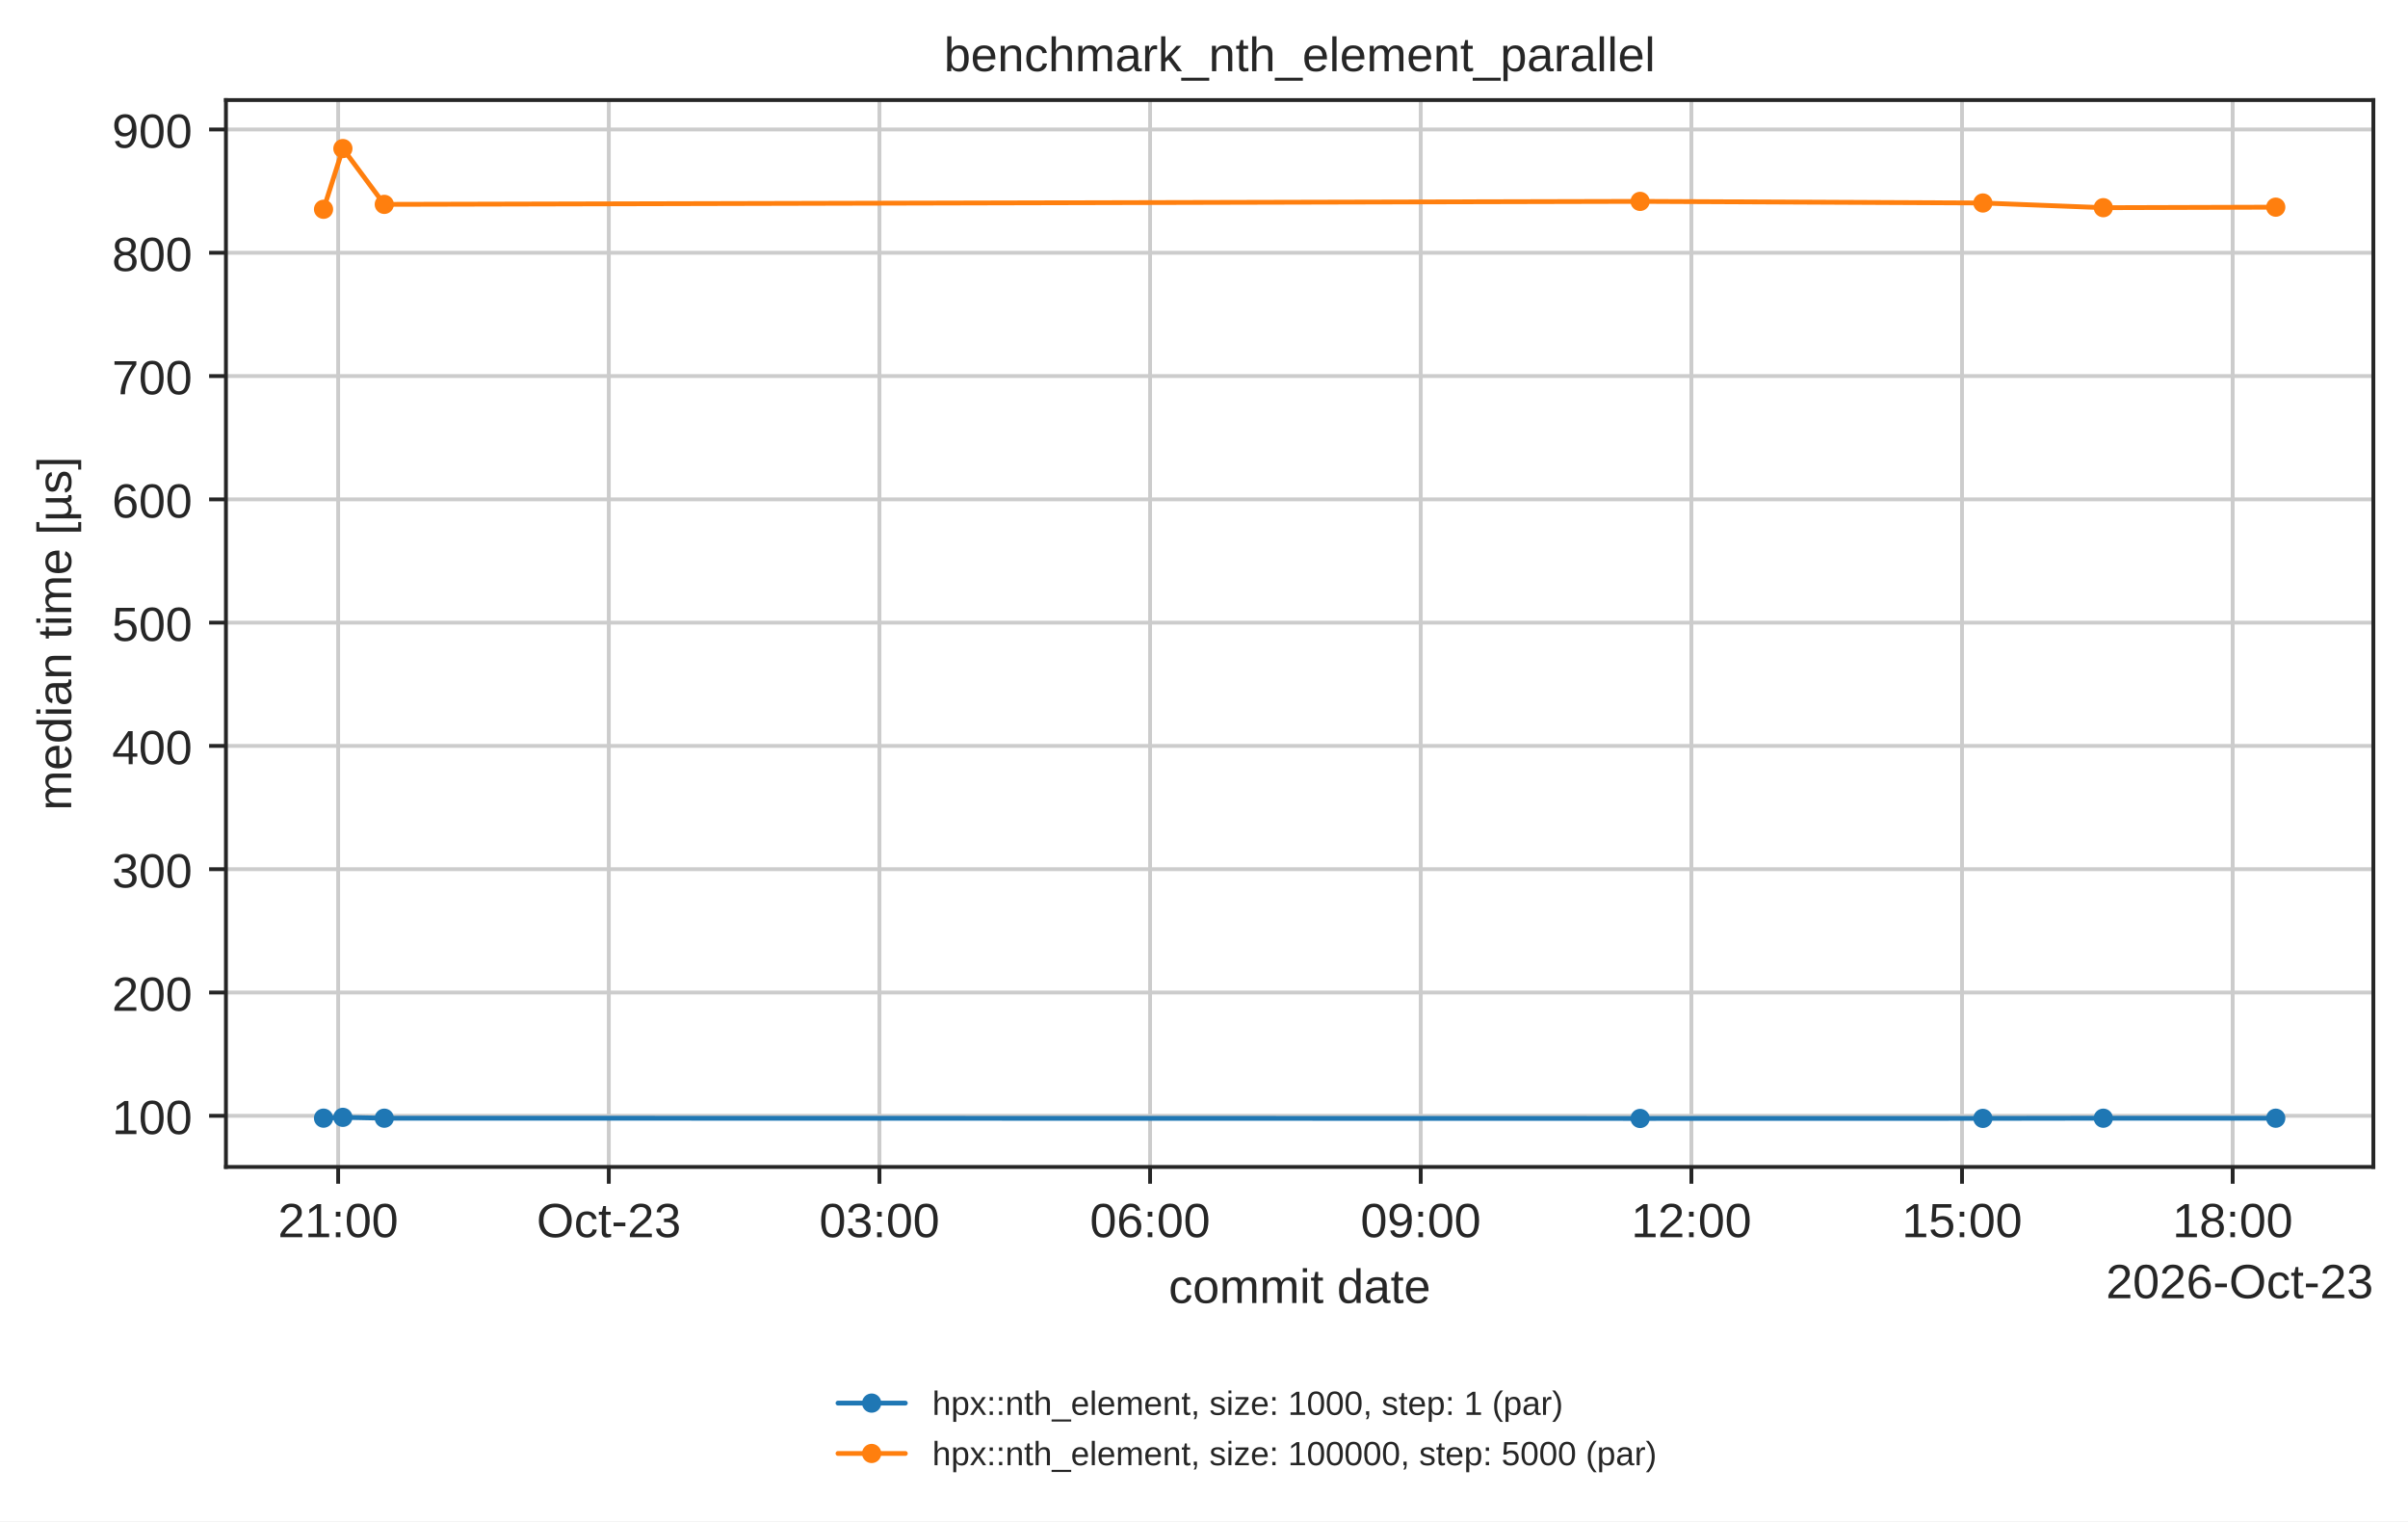
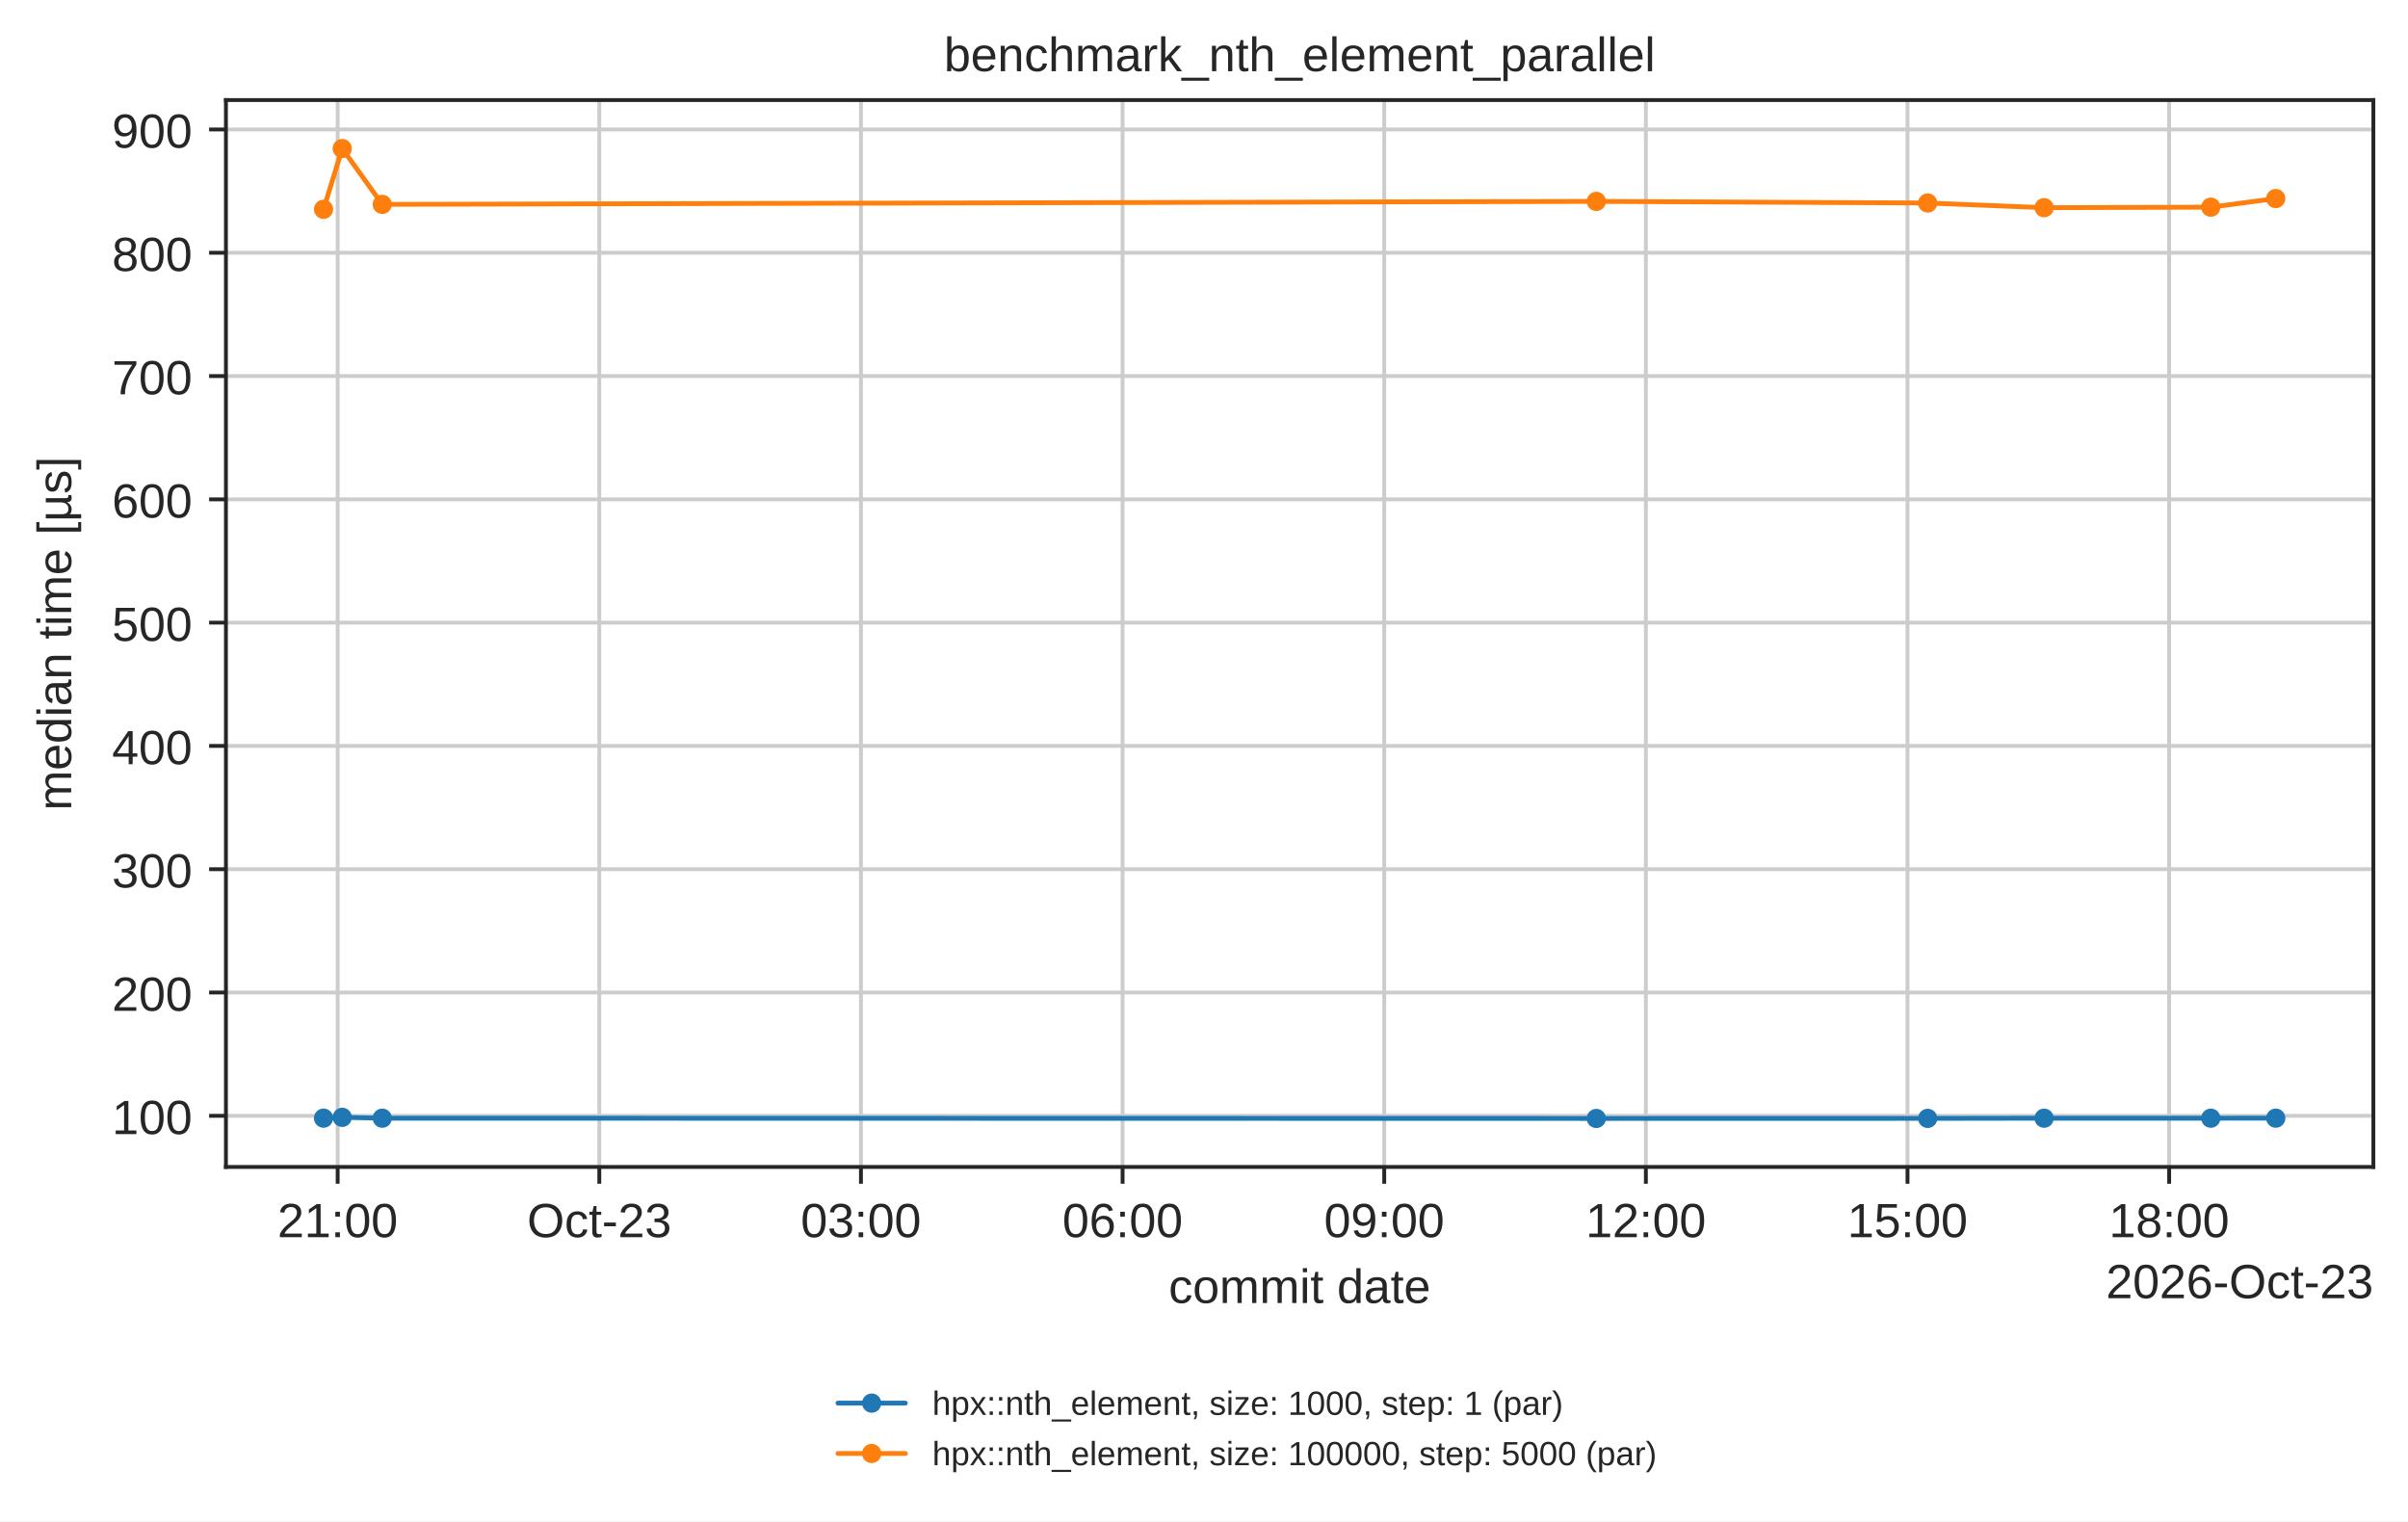
<svg xmlns="http://www.w3.org/2000/svg" xmlns:xlink="http://www.w3.org/1999/xlink" width="500.566pt" height="316.214pt" viewBox="0 0 500.566 316.214" version="1.1">
  <defs>
    <style type="text/css">*{stroke-linejoin: round; stroke-linecap: butt}</style>
  </defs>
  <g id="figure_1">
    <g id="patch_1">
      <path d="M 0 316.214  L 500.566 316.214  L 500.566 0  L 0 0  z " style="fill: #ffffff" />
    </g>
    <g id="axes_1">
      <g id="patch_2">
        <path d="M 46.966 242.558  L 493.366 242.558  L 493.366 20.798  L 46.966 20.798  z " style="fill: #ffffff" />
      </g>
      <g id="matplotlib.axis_1">
        <g id="xtick_1">
          <g id="line2d_1">
-             <path d="M 70.294 242.558  L 70.294 20.798  " clip-path="url(#p1e80462151)" style="fill: none; stroke: #cccccc; stroke-width: 0.8; stroke-linecap: round" />
+             <path d="M 70.193 242.558  L 70.193 20.798  " clip-path="url(#p1e80462151)" style="fill: none; stroke: #cccccc; stroke-width: 0.8; stroke-linecap: round" />
          </g>
          <g id="line2d_2">
            <defs>
              <path id="mdfc5214045" d="M 0 0  L 0 3.5  " style="stroke: #262626; stroke-width: 0.8" />
            </defs>
            <g>
-               <use xlink:href="#mdfc5214045" x="70.294" y="242.558" style="fill: #262626; stroke: #262626; stroke-width: 0.8" />
+               <use xlink:href="#mdfc5214045" x="70.193" y="242.558" style="fill: #262626; stroke: #262626; stroke-width: 0.8" />
            </g>
          </g>
          <g id="text_1">
-             <text style="fill: #262626; font: 10px 'Arial', 'DejaVu Sans', 'Liberation Sans', 'Bitstream Vera Sans', sans-serif; text-anchor: middle" x="70.294" y="257.157" transform="rotate(-0 70.29358 257.1569)">21:00</text>
+             <text style="fill: #262626; font: 10px 'Arial', 'DejaVu Sans', 'Liberation Sans', 'Bitstream Vera Sans', sans-serif; text-anchor: middle" x="70.193" y="257.157" transform="rotate(-0 70.19254 257.1569)">21:00</text>
          </g>
        </g>
        <g id="xtick_2">
          <g id="line2d_3">
-             <path d="M 126.554 242.558  L 126.554 20.798  " clip-path="url(#p1e80462151)" style="fill: none; stroke: #cccccc; stroke-width: 0.8; stroke-linecap: round" />
+             <path d="M 124.582 242.558  L 124.582 20.798  " clip-path="url(#p1e80462151)" style="fill: none; stroke: #cccccc; stroke-width: 0.8; stroke-linecap: round" />
          </g>
          <g id="line2d_4">
            <g>
-               <use xlink:href="#mdfc5214045" x="126.554" y="242.558" style="fill: #262626; stroke: #262626; stroke-width: 0.8" />
+               <use xlink:href="#mdfc5214045" x="124.582" y="242.558" style="fill: #262626; stroke: #262626; stroke-width: 0.8" />
            </g>
          </g>
          <g id="text_2">
-             <text style="fill: #262626; font: 10px 'Arial', 'DejaVu Sans', 'Liberation Sans', 'Bitstream Vera Sans', sans-serif; text-anchor: middle" x="126.554" y="257.157" transform="rotate(-0 126.5545 257.1569)">Oct-23</text>
+             <text style="fill: #262626; font: 10px 'Arial', 'DejaVu Sans', 'Liberation Sans', 'Bitstream Vera Sans', sans-serif; text-anchor: middle" x="124.582" y="257.157" transform="rotate(-0 124.5816 257.1569)">Oct-23</text>
          </g>
        </g>
        <g id="xtick_3">
          <g id="line2d_5">
-             <path d="M 182.815 242.558  L 182.815 20.798  " clip-path="url(#p1e80462151)" style="fill: none; stroke: #cccccc; stroke-width: 0.8; stroke-linecap: round" />
+             <path d="M 178.971 242.558  L 178.971 20.798  " clip-path="url(#p1e80462151)" style="fill: none; stroke: #cccccc; stroke-width: 0.8; stroke-linecap: round" />
          </g>
          <g id="line2d_6">
            <g>
-               <use xlink:href="#mdfc5214045" x="182.815" y="242.558" style="fill: #262626; stroke: #262626; stroke-width: 0.8" />
+               <use xlink:href="#mdfc5214045" x="178.971" y="242.558" style="fill: #262626; stroke: #262626; stroke-width: 0.8" />
            </g>
          </g>
          <g id="text_3">
-             <text style="fill: #262626; font: 10px 'Arial', 'DejaVu Sans', 'Liberation Sans', 'Bitstream Vera Sans', sans-serif; text-anchor: middle" x="182.815" y="257.157" transform="rotate(-0 182.8154 257.1569)">03:00</text>
+             <text style="fill: #262626; font: 10px 'Arial', 'DejaVu Sans', 'Liberation Sans', 'Bitstream Vera Sans', sans-serif; text-anchor: middle" x="178.971" y="257.157" transform="rotate(-0 178.9707 257.1569)">03:00</text>
          </g>
        </g>
        <g id="xtick_4">
          <g id="line2d_7">
-             <path d="M 239.076 242.558  L 239.076 20.798  " clip-path="url(#p1e80462151)" style="fill: none; stroke: #cccccc; stroke-width: 0.8; stroke-linecap: round" />
+             <path d="M 233.36 242.558  L 233.36 20.798  " clip-path="url(#p1e80462151)" style="fill: none; stroke: #cccccc; stroke-width: 0.8; stroke-linecap: round" />
          </g>
          <g id="line2d_8">
            <g>
-               <use xlink:href="#mdfc5214045" x="239.076" y="242.558" style="fill: #262626; stroke: #262626; stroke-width: 0.8" />
+               <use xlink:href="#mdfc5214045" x="233.36" y="242.558" style="fill: #262626; stroke: #262626; stroke-width: 0.8" />
            </g>
          </g>
          <g id="text_4">
-             <text style="fill: #262626; font: 10px 'Arial', 'DejaVu Sans', 'Liberation Sans', 'Bitstream Vera Sans', sans-serif; text-anchor: middle" x="239.076" y="257.157" transform="rotate(-0 239.0763 257.1569)">06:00</text>
+             <text style="fill: #262626; font: 10px 'Arial', 'DejaVu Sans', 'Liberation Sans', 'Bitstream Vera Sans', sans-serif; text-anchor: middle" x="233.36" y="257.157" transform="rotate(-0 233.3598 257.1569)">06:00</text>
          </g>
        </g>
        <g id="xtick_5">
          <g id="line2d_9">
-             <path d="M 295.337 242.558  L 295.337 20.798  " clip-path="url(#p1e80462151)" style="fill: none; stroke: #cccccc; stroke-width: 0.8; stroke-linecap: round" />
+             <path d="M 287.749 242.558  L 287.749 20.798  " clip-path="url(#p1e80462151)" style="fill: none; stroke: #cccccc; stroke-width: 0.8; stroke-linecap: round" />
          </g>
          <g id="line2d_10">
            <g>
-               <use xlink:href="#mdfc5214045" x="295.337" y="242.558" style="fill: #262626; stroke: #262626; stroke-width: 0.8" />
+               <use xlink:href="#mdfc5214045" x="287.749" y="242.558" style="fill: #262626; stroke: #262626; stroke-width: 0.8" />
            </g>
          </g>
          <g id="text_5">
-             <text style="fill: #262626; font: 10px 'Arial', 'DejaVu Sans', 'Liberation Sans', 'Bitstream Vera Sans', sans-serif; text-anchor: middle" x="295.337" y="257.157" transform="rotate(-0 295.3372 257.1569)">09:00</text>
+             <text style="fill: #262626; font: 10px 'Arial', 'DejaVu Sans', 'Liberation Sans', 'Bitstream Vera Sans', sans-serif; text-anchor: middle" x="287.749" y="257.157" transform="rotate(-0 287.7489 257.1569)">09:00</text>
          </g>
        </g>
        <g id="xtick_6">
          <g id="line2d_11">
-             <path d="M 351.598 242.558  L 351.598 20.798  " clip-path="url(#p1e80462151)" style="fill: none; stroke: #cccccc; stroke-width: 0.8; stroke-linecap: round" />
+             <path d="M 342.138 242.558  L 342.138 20.798  " clip-path="url(#p1e80462151)" style="fill: none; stroke: #cccccc; stroke-width: 0.8; stroke-linecap: round" />
          </g>
          <g id="line2d_12">
            <g>
-               <use xlink:href="#mdfc5214045" x="351.598" y="242.558" style="fill: #262626; stroke: #262626; stroke-width: 0.8" />
+               <use xlink:href="#mdfc5214045" x="342.138" y="242.558" style="fill: #262626; stroke: #262626; stroke-width: 0.8" />
            </g>
          </g>
          <g id="text_6">
-             <text style="fill: #262626; font: 10px 'Arial', 'DejaVu Sans', 'Liberation Sans', 'Bitstream Vera Sans', sans-serif; text-anchor: middle" x="351.598" y="257.157" transform="rotate(-0 351.5981 257.1569)">12:00</text>
+             <text style="fill: #262626; font: 10px 'Arial', 'DejaVu Sans', 'Liberation Sans', 'Bitstream Vera Sans', sans-serif; text-anchor: middle" x="342.138" y="257.157" transform="rotate(-0 342.138 257.1569)">12:00</text>
          </g>
        </g>
        <g id="xtick_7">
          <g id="line2d_13">
-             <path d="M 407.859 242.558  L 407.859 20.798  " clip-path="url(#p1e80462151)" style="fill: none; stroke: #cccccc; stroke-width: 0.8; stroke-linecap: round" />
+             <path d="M 396.527 242.558  L 396.527 20.798  " clip-path="url(#p1e80462151)" style="fill: none; stroke: #cccccc; stroke-width: 0.8; stroke-linecap: round" />
          </g>
          <g id="line2d_14">
            <g>
-               <use xlink:href="#mdfc5214045" x="407.859" y="242.558" style="fill: #262626; stroke: #262626; stroke-width: 0.8" />
+               <use xlink:href="#mdfc5214045" x="396.527" y="242.558" style="fill: #262626; stroke: #262626; stroke-width: 0.8" />
            </g>
          </g>
          <g id="text_7">
-             <text style="fill: #262626; font: 10px 'Arial', 'DejaVu Sans', 'Liberation Sans', 'Bitstream Vera Sans', sans-serif; text-anchor: middle" x="407.859" y="257.157" transform="rotate(-0 407.859 257.1569)">15:00</text>
+             <text style="fill: #262626; font: 10px 'Arial', 'DejaVu Sans', 'Liberation Sans', 'Bitstream Vera Sans', sans-serif; text-anchor: middle" x="396.527" y="257.157" transform="rotate(-0 396.5271 257.1569)">15:00</text>
          </g>
        </g>
        <g id="xtick_8">
          <g id="line2d_15">
-             <path d="M 464.12 242.558  L 464.12 20.798  " clip-path="url(#p1e80462151)" style="fill: none; stroke: #cccccc; stroke-width: 0.8; stroke-linecap: round" />
+             <path d="M 450.916 242.558  L 450.916 20.798  " clip-path="url(#p1e80462151)" style="fill: none; stroke: #cccccc; stroke-width: 0.8; stroke-linecap: round" />
          </g>
          <g id="line2d_16">
            <g>
-               <use xlink:href="#mdfc5214045" x="464.12" y="242.558" style="fill: #262626; stroke: #262626; stroke-width: 0.8" />
+               <use xlink:href="#mdfc5214045" x="450.916" y="242.558" style="fill: #262626; stroke: #262626; stroke-width: 0.8" />
            </g>
          </g>
          <g id="text_8">
-             <text style="fill: #262626; font: 10px 'Arial', 'DejaVu Sans', 'Liberation Sans', 'Bitstream Vera Sans', sans-serif; text-anchor: middle" x="464.12" y="257.157" transform="rotate(-0 464.1199 257.1569)">18:00</text>
+             <text style="fill: #262626; font: 10px 'Arial', 'DejaVu Sans', 'Liberation Sans', 'Bitstream Vera Sans', sans-serif; text-anchor: middle" x="450.916" y="257.157" transform="rotate(-0 450.9162 257.1569)">18:00</text>
          </g>
        </g>
        <g id="text_9">
          <text style="fill: #262626; font: 10px 'Arial', 'DejaVu Sans', 'Liberation Sans', 'Bitstream Vera Sans', sans-serif; text-anchor: middle" x="270.166" y="270.835" transform="rotate(-0 270.1656 270.835)">commit date</text>
        </g>
        <g id="text_10">
          <text style="fill: #262626; font: 10px 'Arial', 'DejaVu Sans', 'Liberation Sans', 'Bitstream Vera Sans', sans-serif; text-anchor: end" x="493.366" y="269.835" transform="rotate(-0 493.3656 269.835)">2026-Oct-23</text>
        </g>
      </g>
      <g id="matplotlib.axis_2">
        <g id="ytick_1">
          <g id="line2d_17">
            <path d="M 46.966 231.93  L 493.366 231.93  " clip-path="url(#p1e80462151)" style="fill: none; stroke: #cccccc; stroke-width: 0.8; stroke-linecap: round" />
          </g>
          <g id="line2d_18">
            <defs>
              <path id="m414165cd4d" d="M 0 0  L -3.5 0  " style="stroke: #262626; stroke-width: 0.8" />
            </defs>
            <g>
              <use xlink:href="#m414165cd4d" x="46.966" y="231.93" style="fill: #262626; stroke: #262626; stroke-width: 0.8" />
            </g>
          </g>
          <g id="text_11">
            <text style="fill: #262626; font: 10px 'Arial', 'DejaVu Sans', 'Liberation Sans', 'Bitstream Vera Sans', sans-serif; text-anchor: end" x="39.966" y="235.73" transform="rotate(-0 39.96563 235.7296)">100</text>
          </g>
        </g>
        <g id="ytick_2">
          <g id="line2d_19">
            <path d="M 46.966 206.303  L 493.366 206.303  " clip-path="url(#p1e80462151)" style="fill: none; stroke: #cccccc; stroke-width: 0.8; stroke-linecap: round" />
          </g>
          <g id="line2d_20">
            <g>
              <use xlink:href="#m414165cd4d" x="46.966" y="206.303" style="fill: #262626; stroke: #262626; stroke-width: 0.8" />
            </g>
          </g>
          <g id="text_12">
            <text style="fill: #262626; font: 10px 'Arial', 'DejaVu Sans', 'Liberation Sans', 'Bitstream Vera Sans', sans-serif; text-anchor: end" x="39.966" y="210.102" transform="rotate(-0 39.96563 210.1019)">200</text>
          </g>
        </g>
        <g id="ytick_3">
          <g id="line2d_21">
            <path d="M 46.966 180.675  L 493.366 180.675  " clip-path="url(#p1e80462151)" style="fill: none; stroke: #cccccc; stroke-width: 0.8; stroke-linecap: round" />
          </g>
          <g id="line2d_22">
            <g>
              <use xlink:href="#m414165cd4d" x="46.966" y="180.675" style="fill: #262626; stroke: #262626; stroke-width: 0.8" />
            </g>
          </g>
          <g id="text_13">
            <text style="fill: #262626; font: 10px 'Arial', 'DejaVu Sans', 'Liberation Sans', 'Bitstream Vera Sans', sans-serif; text-anchor: end" x="39.966" y="184.474" transform="rotate(-0 39.96563 184.4742)">300</text>
          </g>
        </g>
        <g id="ytick_4">
          <g id="line2d_23">
            <path d="M 46.966 155.047  L 493.366 155.047  " clip-path="url(#p1e80462151)" style="fill: none; stroke: #cccccc; stroke-width: 0.8; stroke-linecap: round" />
          </g>
          <g id="line2d_24">
            <g>
              <use xlink:href="#m414165cd4d" x="46.966" y="155.047" style="fill: #262626; stroke: #262626; stroke-width: 0.8" />
            </g>
          </g>
          <g id="text_14">
            <text style="fill: #262626; font: 10px 'Arial', 'DejaVu Sans', 'Liberation Sans', 'Bitstream Vera Sans', sans-serif; text-anchor: end" x="39.966" y="158.846" transform="rotate(-0 39.96563 158.8465)">400</text>
          </g>
        </g>
        <g id="ytick_5">
          <g id="line2d_25">
            <path d="M 46.966 129.42  L 493.366 129.42  " clip-path="url(#p1e80462151)" style="fill: none; stroke: #cccccc; stroke-width: 0.8; stroke-linecap: round" />
          </g>
          <g id="line2d_26">
            <g>
              <use xlink:href="#m414165cd4d" x="46.966" y="129.42" style="fill: #262626; stroke: #262626; stroke-width: 0.8" />
            </g>
          </g>
          <g id="text_15">
            <text style="fill: #262626; font: 10px 'Arial', 'DejaVu Sans', 'Liberation Sans', 'Bitstream Vera Sans', sans-serif; text-anchor: end" x="39.966" y="133.219" transform="rotate(-0 39.96563 133.2187)">500</text>
          </g>
        </g>
        <g id="ytick_6">
          <g id="line2d_27">
            <path d="M 46.966 103.792  L 493.366 103.792  " clip-path="url(#p1e80462151)" style="fill: none; stroke: #cccccc; stroke-width: 0.8; stroke-linecap: round" />
          </g>
          <g id="line2d_28">
            <g>
              <use xlink:href="#m414165cd4d" x="46.966" y="103.792" style="fill: #262626; stroke: #262626; stroke-width: 0.8" />
            </g>
          </g>
          <g id="text_16">
            <text style="fill: #262626; font: 10px 'Arial', 'DejaVu Sans', 'Liberation Sans', 'Bitstream Vera Sans', sans-serif; text-anchor: end" x="39.966" y="107.591" transform="rotate(-0 39.96563 107.591)">600</text>
          </g>
        </g>
        <g id="ytick_7">
          <g id="line2d_29">
            <path d="M 46.966 78.164  L 493.366 78.164  " clip-path="url(#p1e80462151)" style="fill: none; stroke: #cccccc; stroke-width: 0.8; stroke-linecap: round" />
          </g>
          <g id="line2d_30">
            <g>
              <use xlink:href="#m414165cd4d" x="46.966" y="78.164" style="fill: #262626; stroke: #262626; stroke-width: 0.8" />
            </g>
          </g>
          <g id="text_17">
            <text style="fill: #262626; font: 10px 'Arial', 'DejaVu Sans', 'Liberation Sans', 'Bitstream Vera Sans', sans-serif; text-anchor: end" x="39.966" y="81.963" transform="rotate(-0 39.96563 81.96334)">700</text>
          </g>
        </g>
        <g id="ytick_8">
          <g id="line2d_31">
            <path d="M 46.966 52.536  L 493.366 52.536  " clip-path="url(#p1e80462151)" style="fill: none; stroke: #cccccc; stroke-width: 0.8; stroke-linecap: round" />
          </g>
          <g id="line2d_32">
            <g>
              <use xlink:href="#m414165cd4d" x="46.966" y="52.536" style="fill: #262626; stroke: #262626; stroke-width: 0.8" />
            </g>
          </g>
          <g id="text_18">
            <text style="fill: #262626; font: 10px 'Arial', 'DejaVu Sans', 'Liberation Sans', 'Bitstream Vera Sans', sans-serif; text-anchor: end" x="39.966" y="56.336" transform="rotate(-0 39.96563 56.33563)">800</text>
          </g>
        </g>
        <g id="ytick_9">
          <g id="line2d_33">
            <path d="M 46.966 26.909  L 493.366 26.909  " clip-path="url(#p1e80462151)" style="fill: none; stroke: #cccccc; stroke-width: 0.8; stroke-linecap: round" />
          </g>
          <g id="line2d_34">
            <g>
              <use xlink:href="#m414165cd4d" x="46.966" y="26.909" style="fill: #262626; stroke: #262626; stroke-width: 0.8" />
            </g>
          </g>
          <g id="text_19">
            <text style="fill: #262626; font: 10px 'Arial', 'DejaVu Sans', 'Liberation Sans', 'Bitstream Vera Sans', sans-serif; text-anchor: end" x="39.966" y="30.708" transform="rotate(-0 39.96563 30.70792)">900</text>
          </g>
        </g>
        <g id="text_20">
          <text style="fill: #262626; font: 10px 'Arial', 'DejaVu Sans', 'Liberation Sans', 'Bitstream Vera Sans', sans-serif; text-anchor: middle" x="14.798" y="131.678" transform="rotate(-90 14.79844 131.6784)">median time [µs]</text>
        </g>
      </g>
      <g id="line2d_35">
-         <path d="M 67.257 232.415  L 71.278 232.247  L 79.884 232.424  L 340.94 232.478  L 412.193 232.462  L 437.229 232.425  L 473.075 232.425  " clip-path="url(#p1e80462151)" style="fill: none; stroke: #1f77b4; stroke-linecap: round" />
+         <path d="M 67.257 232.415  L 71.144 232.247  L 79.464 232.424  L 331.834 232.478  L 400.717 232.462  L 424.92 232.425  L 459.573 232.425  L 473.075 232.416  " clip-path="url(#p1e80462151)" style="fill: none; stroke: #1f77b4; stroke-linecap: round" />
        <defs>
          <path id="m20e5526daa" d="M 0 1.5  C 0.398 1.5 0.779 1.342 1.061 1.061  C 1.342 0.779 1.5 0.398 1.5 0  C 1.5 -0.398 1.342 -0.779 1.061 -1.061  C 0.779 -1.342 0.398 -1.5 0 -1.5  C -0.398 -1.5 -0.779 -1.342 -1.061 -1.061  C -1.342 -0.779 -1.5 -0.398 -1.5 0  C -1.5 0.398 -1.342 0.779 -1.061 1.061  C -0.779 1.342 -0.398 1.5 0 1.5  z " style="stroke: #1f77b4" />
        </defs>
        <g clip-path="url(#p1e80462151)">
          <use xlink:href="#m20e5526daa" x="67.257" y="232.415" style="fill: #1f77b4; stroke: #1f77b4" />
-           <use xlink:href="#m20e5526daa" x="71.278" y="232.247" style="fill: #1f77b4; stroke: #1f77b4" />
-           <use xlink:href="#m20e5526daa" x="79.884" y="232.424" style="fill: #1f77b4; stroke: #1f77b4" />
-           <use xlink:href="#m20e5526daa" x="340.94" y="232.478" style="fill: #1f77b4; stroke: #1f77b4" />
-           <use xlink:href="#m20e5526daa" x="412.193" y="232.462" style="fill: #1f77b4; stroke: #1f77b4" />
-           <use xlink:href="#m20e5526daa" x="437.229" y="232.425" style="fill: #1f77b4; stroke: #1f77b4" />
-           <use xlink:href="#m20e5526daa" x="473.075" y="232.425" style="fill: #1f77b4; stroke: #1f77b4" />
+           <use xlink:href="#m20e5526daa" x="71.144" y="232.247" style="fill: #1f77b4; stroke: #1f77b4" />
+           <use xlink:href="#m20e5526daa" x="79.464" y="232.424" style="fill: #1f77b4; stroke: #1f77b4" />
+           <use xlink:href="#m20e5526daa" x="331.834" y="232.478" style="fill: #1f77b4; stroke: #1f77b4" />
+           <use xlink:href="#m20e5526daa" x="400.717" y="232.462" style="fill: #1f77b4; stroke: #1f77b4" />
+           <use xlink:href="#m20e5526daa" x="424.92" y="232.425" style="fill: #1f77b4; stroke: #1f77b4" />
+           <use xlink:href="#m20e5526daa" x="459.573" y="232.425" style="fill: #1f77b4; stroke: #1f77b4" />
+           <use xlink:href="#m20e5526daa" x="473.075" y="232.416" style="fill: #1f77b4; stroke: #1f77b4" />
        </g>
      </g>
      <g id="line2d_36">
-         <path d="M 67.257 43.5  L 71.278 30.878  L 79.884 42.48  L 340.94 41.859  L 412.193 42.193  L 437.229 43.168  L 473.075 43.061  " clip-path="url(#p1e80462151)" style="fill: none; stroke: #ff7f0e; stroke-linecap: round" />
+         <path d="M 67.257 43.5  L 71.144 30.878  L 79.464 42.48  L 331.834 41.859  L 400.717 42.193  L 424.92 43.168  L 459.573 43.061  L 473.075 41.269  " clip-path="url(#p1e80462151)" style="fill: none; stroke: #ff7f0e; stroke-linecap: round" />
        <defs>
          <path id="m8123a8acb4" d="M 0 1.5  C 0.398 1.5 0.779 1.342 1.061 1.061  C 1.342 0.779 1.5 0.398 1.5 0  C 1.5 -0.398 1.342 -0.779 1.061 -1.061  C 0.779 -1.342 0.398 -1.5 0 -1.5  C -0.398 -1.5 -0.779 -1.342 -1.061 -1.061  C -1.342 -0.779 -1.5 -0.398 -1.5 0  C -1.5 0.398 -1.342 0.779 -1.061 1.061  C -0.779 1.342 -0.398 1.5 0 1.5  z " style="stroke: #ff7f0e" />
        </defs>
        <g clip-path="url(#p1e80462151)">
          <use xlink:href="#m8123a8acb4" x="67.257" y="43.5" style="fill: #ff7f0e; stroke: #ff7f0e" />
-           <use xlink:href="#m8123a8acb4" x="71.278" y="30.878" style="fill: #ff7f0e; stroke: #ff7f0e" />
-           <use xlink:href="#m8123a8acb4" x="79.884" y="42.48" style="fill: #ff7f0e; stroke: #ff7f0e" />
-           <use xlink:href="#m8123a8acb4" x="340.94" y="41.859" style="fill: #ff7f0e; stroke: #ff7f0e" />
-           <use xlink:href="#m8123a8acb4" x="412.193" y="42.193" style="fill: #ff7f0e; stroke: #ff7f0e" />
-           <use xlink:href="#m8123a8acb4" x="437.229" y="43.168" style="fill: #ff7f0e; stroke: #ff7f0e" />
-           <use xlink:href="#m8123a8acb4" x="473.075" y="43.061" style="fill: #ff7f0e; stroke: #ff7f0e" />
+           <use xlink:href="#m8123a8acb4" x="71.144" y="30.878" style="fill: #ff7f0e; stroke: #ff7f0e" />
+           <use xlink:href="#m8123a8acb4" x="79.464" y="42.48" style="fill: #ff7f0e; stroke: #ff7f0e" />
+           <use xlink:href="#m8123a8acb4" x="331.834" y="41.859" style="fill: #ff7f0e; stroke: #ff7f0e" />
+           <use xlink:href="#m8123a8acb4" x="400.717" y="42.193" style="fill: #ff7f0e; stroke: #ff7f0e" />
+           <use xlink:href="#m8123a8acb4" x="424.92" y="43.168" style="fill: #ff7f0e; stroke: #ff7f0e" />
+           <use xlink:href="#m8123a8acb4" x="459.573" y="43.061" style="fill: #ff7f0e; stroke: #ff7f0e" />
+           <use xlink:href="#m8123a8acb4" x="473.075" y="41.269" style="fill: #ff7f0e; stroke: #ff7f0e" />
        </g>
      </g>
      <g id="patch_3">
        <path d="M 46.966 242.558  L 46.966 20.798  " style="fill: none; stroke: #262626; stroke-width: 0.8; stroke-linejoin: miter; stroke-linecap: square" />
      </g>
      <g id="patch_4">
        <path d="M 493.366 242.558  L 493.366 20.798  " style="fill: none; stroke: #262626; stroke-width: 0.8; stroke-linejoin: miter; stroke-linecap: square" />
      </g>
      <g id="patch_5">
        <path d="M 46.966 242.558  L 493.366 242.558  " style="fill: none; stroke: #262626; stroke-width: 0.8; stroke-linejoin: miter; stroke-linecap: square" />
      </g>
      <g id="patch_6">
        <path d="M 46.966 20.798  L 493.366 20.798  " style="fill: none; stroke: #262626; stroke-width: 0.8; stroke-linejoin: miter; stroke-linecap: square" />
      </g>
      <g id="text_21">
        <text style="fill: #262626; font: 10px 'Arial', 'DejaVu Sans', 'Liberation Sans', 'Bitstream Vera Sans', sans-serif; text-anchor: middle" x="270.166" y="14.798" transform="rotate(-0 270.1656 14.79844)">benchmark_nth_element_parallel</text>
      </g>
      <g id="legend_1">
        <g id="line2d_37">
          <path d="M 174.198 291.644  L 181.198 291.644  L 188.198 291.644  " style="fill: none; stroke: #1f77b4; stroke-linecap: round" />
          <g>
            <use xlink:href="#m20e5526daa" x="181.198" y="291.644" style="fill: #1f77b4; stroke: #1f77b4" />
          </g>
        </g>
        <g id="text_22">
          <text style="fill: #262626; font: 7px 'Arial', 'DejaVu Sans', 'Liberation Sans', 'Bitstream Vera Sans', sans-serif; text-anchor: start" x="193.798" y="294.094" transform="rotate(-0 193.7978 294.0941)">hpx::nth_element, size: 1000, step: 1 (par)</text>
        </g>
        <g id="line2d_38">
          <path d="M 174.198 302.114  L 181.198 302.114  L 188.198 302.114  " style="fill: none; stroke: #ff7f0e; stroke-linecap: round" />
          <g>
            <use xlink:href="#m8123a8acb4" x="181.198" y="302.114" style="fill: #ff7f0e; stroke: #ff7f0e" />
          </g>
        </g>
        <g id="text_23">
          <text style="fill: #262626; font: 7px 'Arial', 'DejaVu Sans', 'Liberation Sans', 'Bitstream Vera Sans', sans-serif; text-anchor: start" x="193.798" y="304.564" transform="rotate(-0 193.7978 304.5635)">hpx::nth_element, size: 100000, step: 5000 (par)</text>
        </g>
      </g>
    </g>
  </g>
  <defs>
    <clipPath id="p1e80462151">
      <rect x="46.966" y="20.798" width="446.4" height="221.76" />
    </clipPath>
  </defs>
</svg>
